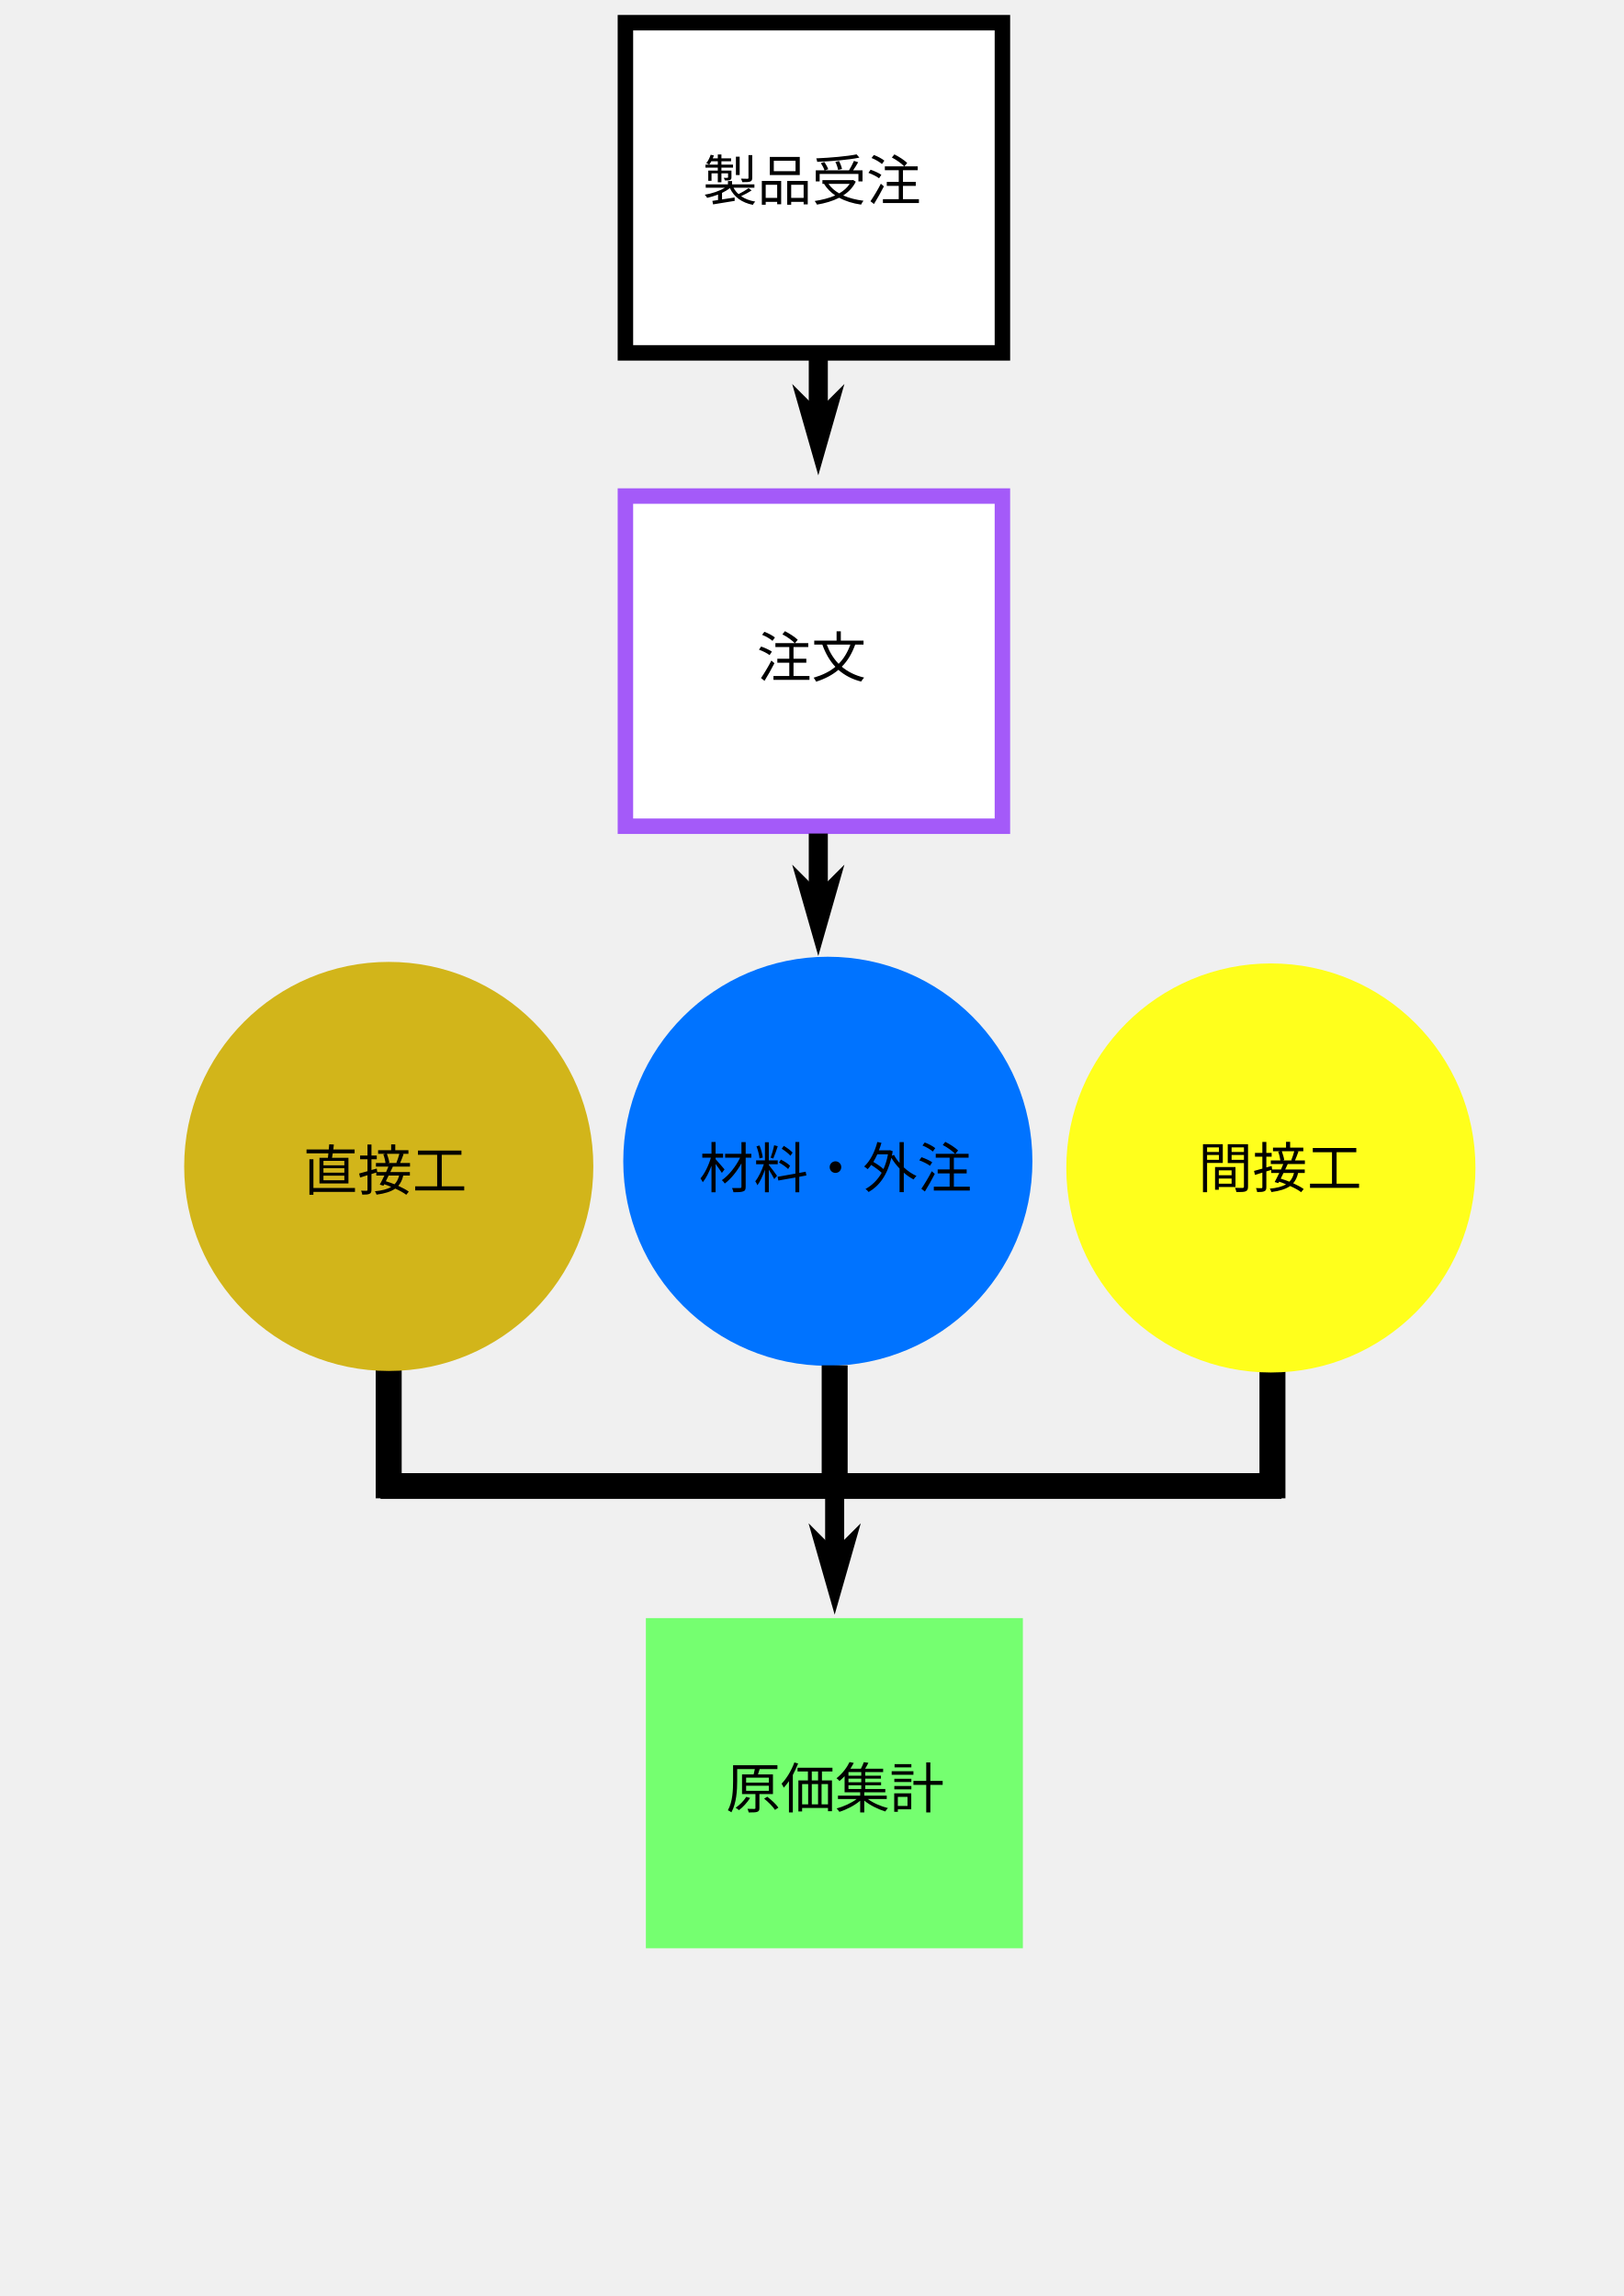
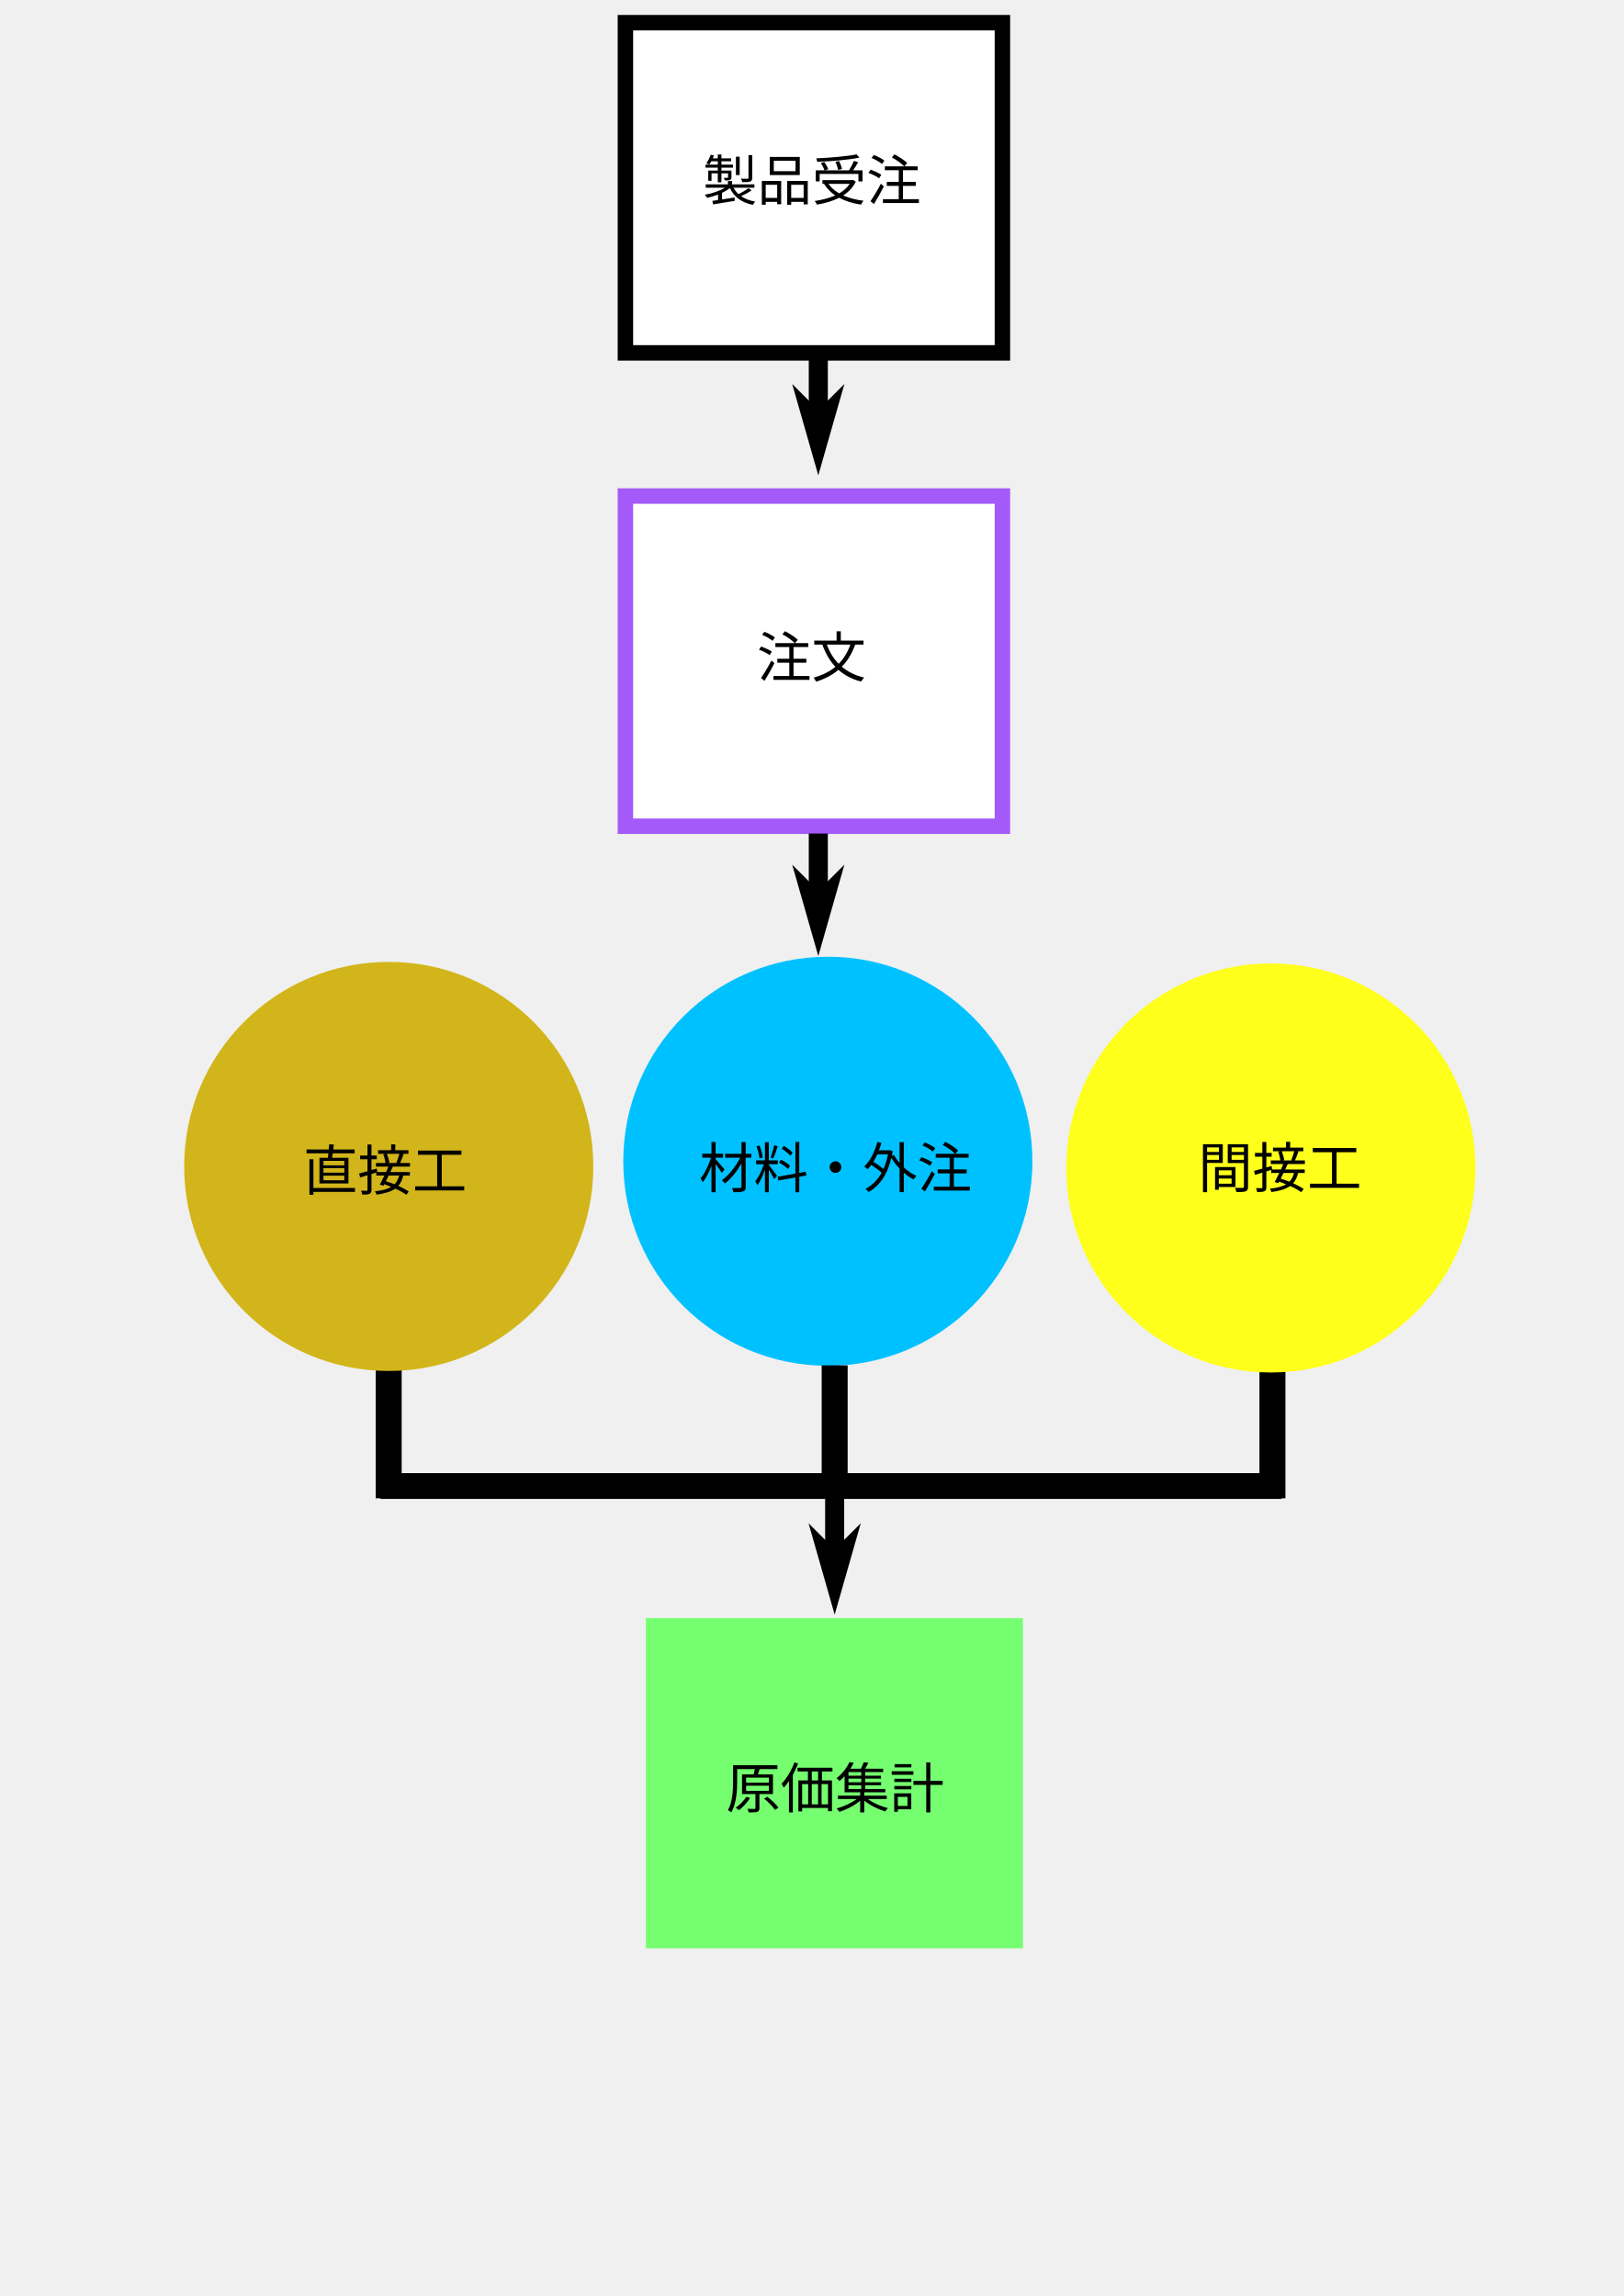
<svg xmlns="http://www.w3.org/2000/svg" xmlns:ns1="http://www.openswatchbook.org/uri/2009/osb" xmlns:xlink="http://www.w3.org/1999/xlink" width="210mm" height="297mm" viewBox="0 0 210 297" version="1.1" id="svg8">
  <defs id="defs2">
    <marker orient="auto" refY="0.0" refX="0.0" id="Arrow1Lstart" style="overflow:visible">
      <path id="path2520" d="M 0.0,0.0 L 5.0,-5.0 L -12.5,0.0 L 5.0,5.0 L 0.0,0.0 z " style="fill-rule:evenodd;stroke:#000000;stroke-width:1pt;stroke-opacity:1;fill:#000000;fill-opacity:1" transform="scale(0.8) translate(12.5,0)" />
    </marker>
    <linearGradient id="linearGradient2504" ns1:paint="solid">
      <stop style="stop-color:#ffffff;stop-opacity:1;" offset="0" id="stop2502" />
    </linearGradient>
    <linearGradient id="linearGradient1018" ns1:paint="solid">
      <stop style="stop-color:#d2b51a;stop-opacity:1;" offset="0" id="stop1016" />
    </linearGradient>
    <linearGradient xlink:href="#linearGradient1018" id="linearGradient1020" x1="18.899" y1="167.354" x2="71.815" y2="167.354" gradientUnits="userSpaceOnUse" gradientTransform="translate(4.921558,-16.47046)" />
    <marker orient="auto" refY="0" refX="0" id="Arrow1Lstart-9" style="overflow:visible">
      <path id="path2520-9" d="M 0,0 5,-5 -12.5,0 5,5 Z" style="fill:#000000;fill-opacity:1;fill-rule:evenodd;stroke:#000000;stroke-width:1pt;stroke-opacity:1" transform="matrix(0.8,0,0,0.8,10,0)" />
    </marker>
    <marker orient="auto" refY="0" refX="0" id="Arrow1Lstart-1" style="overflow:visible">
      <path id="path2520-8" d="M 0,0 5,-5 -12.5,0 5,5 Z" style="fill:#000000;fill-opacity:1;fill-rule:evenodd;stroke:#000000;stroke-width:1pt;stroke-opacity:1" transform="matrix(0.8,0,0,0.8,10,0)" />
    </marker>
    <marker orient="auto" refY="0" refX="0" id="Arrow1Lstart-1-2" style="overflow:visible">
      <path id="path2520-8-7" d="M 0,0 5,-5 -12.5,0 5,5 Z" style="fill:#000000;fill-opacity:1;fill-rule:evenodd;stroke:#000000;stroke-width:1pt;stroke-opacity:1" transform="matrix(0.8,0,0,0.8,10,0)" />
    </marker>
    <marker orient="auto" refY="0" refX="0" id="Arrow1Lstart-1-2-0" style="overflow:visible">
      <path id="path2520-8-7-6" d="M 0,0 5,-5 -12.5,0 5,5 Z" style="fill:#000000;fill-opacity:1;fill-rule:evenodd;stroke:#000000;stroke-width:1pt;stroke-opacity:1" transform="matrix(0.8,0,0,0.8,10,0)" />
    </marker>
  </defs>
  <g id="layer1">
    <path style="fill:none;stroke:#000000;stroke-width:3.359;stroke-linecap:butt;stroke-linejoin:miter;stroke-miterlimit:4;stroke-dasharray:none;stroke-opacity:1" d="M 50.271,176.615 V 193.812" id="path3389-9-5-5" />
    <rect style="fill:#ffffff;fill-opacity:1;stroke:#a45af9;stroke-width:2;stroke-miterlimit:4;stroke-dasharray:none;stroke-opacity:1;paint-order:fill markers stroke" id="rect884-0" width="48.759" height="42.711" x="80.887" y="64.167" />
    <text xml:space="preserve" style="font-style:normal;font-weight:normal;font-size:10.583px;line-height:1.25;font-family:sans-serif;letter-spacing:0px;word-spacing:0px;fill:#000000;fill-opacity:1;stroke:none;stroke-width:0.265" x="97.896" y="87.601" id="text819">
      <tspan id="tspan817" x="97.896" y="87.601" style="font-size:7.056px;stroke-width:0.265">注文</tspan>
    </text>
    <path style="fill:none;stroke:#000000;stroke-width:3.359;stroke-linecap:butt;stroke-linejoin:miter;stroke-miterlimit:4;stroke-dasharray:none;stroke-opacity:1" d="M 164.571,176.615 V 193.812" id="path3389-9-5-5-3" />
    <circle style="fill:#ffff1c;fill-opacity:1;stroke-width:0.265;paint-order:fill markers stroke" id="path815-2" cx="164.367" cy="151.082" r="26.458" />
    <text xml:space="preserve" style="font-style:normal;font-weight:normal;font-size:10.583px;line-height:1.25;font-family:sans-serif;letter-spacing:0px;word-spacing:0px;fill:#000000;fill-opacity:1;stroke:none;stroke-width:0.265" x="154.944" y="153.636" id="text852">
      <tspan id="tspan850" x="154.944" y="153.636" style="font-size:7.056px;stroke-width:0.265">間接工</tspan>
    </text>
    <circle style="fill:url(#linearGradient1020);fill-opacity:1;stroke:none;stroke-width:0.265;stroke-opacity:1;paint-order:fill markers stroke" id="path815-2-2" cx="50.279" cy="150.884" r="26.458" />
    <text xml:space="preserve" style="font-style:normal;font-weight:normal;font-size:10.583px;line-height:1.25;font-family:sans-serif;letter-spacing:0px;word-spacing:0px;fill:#000000;fill-opacity:1;stroke:none;stroke-width:0.265" x="39.207" y="153.972" id="text848">
      <tspan id="tspan846" x="39.207" y="153.972" style="font-size:7.056px;stroke-width:0.265">直接工</tspan>
    </text>
-     <circle style="fill:#0073ff;fill-opacity:1;stroke-width:0.265;paint-order:fill markers stroke" id="path815-2-5" cx="107.067" cy="150.216" r="26.458" />
+     <circle style="fill:#00c1ff;fill-opacity:1;stroke-width:0.265;paint-order:fill markers stroke" id="path815-2-5" cx="107.067" cy="150.216" r="26.458" />
    <text xml:space="preserve" style="font-style:normal;font-weight:normal;font-size:10.583px;line-height:1.25;font-family:sans-serif;letter-spacing:0px;word-spacing:0px;fill:#000000;fill-opacity:1;stroke:none;stroke-width:0.265" x="90.409" y="153.663" id="text819-1">
      <tspan id="tspan817-4" x="90.409" y="153.663" style="font-size:7.056px;stroke-width:0.265">材料・外注</tspan>
    </text>
    <rect style="fill:#ffffff;fill-opacity:1;stroke:#000000;stroke-width:2;stroke-miterlimit:4;stroke-dasharray:none;stroke-opacity:1;paint-order:fill markers stroke" id="rect884" width="48.759" height="42.711" x="80.887" y="2.935" />
    <text xml:space="preserve" style="font-style:normal;font-weight:normal;font-size:10.583px;line-height:1.25;font-family:sans-serif;letter-spacing:0px;word-spacing:0px;fill:#000000;fill-opacity:1;stroke:none;stroke-width:0.265" x="90.882" y="25.922" id="text819-13">
      <tspan id="tspan817-8" x="90.882" y="25.922" style="font-size:7.056px;stroke-width:0.265">製品受注</tspan>
    </text>
    <rect style="fill:#75ff70;fill-opacity:1;stroke-width:0.265;paint-order:fill markers stroke" id="rect884-0-8" width="48.759" height="42.711" x="83.533" y="209.31" />
    <text xml:space="preserve" style="font-style:normal;font-weight:normal;font-size:10.583px;line-height:1.25;font-family:sans-serif;letter-spacing:0px;word-spacing:0px;fill:#000000;fill-opacity:1;stroke:none;stroke-width:0.265" x="93.892" y="233.887" id="text819-16">
      <tspan id="tspan817-0" x="93.892" y="233.887" style="font-size:7.056px;stroke-width:0.265">原価集計</tspan>
    </text>
    <g id="g3822" transform="translate(52.91667,-17.19792)">
      <path id="path3389" d="m 52.917,62.844 v 9.26" style="fill:none;stroke:#000000;stroke-width:2.465;stroke-linecap:butt;stroke-linejoin:miter;stroke-miterlimit:4;stroke-dasharray:none;stroke-opacity:1" />
      <path id="path3488" d="M 52.917,77.396 V 72.104" style="fill:none;stroke:#000000;stroke-width:0.665;stroke-linecap:butt;stroke-linejoin:miter;stroke-miterlimit:4;stroke-dasharray:none;stroke-opacity:1;marker-start:url(#Arrow1Lstart)" />
    </g>
    <g id="g3822-6" transform="translate(52.91667,44.97917)">
      <path id="path3389-9" d="m 52.917,62.844 v 9.26" style="fill:none;stroke:#000000;stroke-width:2.465;stroke-linecap:butt;stroke-linejoin:miter;stroke-miterlimit:4;stroke-dasharray:none;stroke-opacity:1" />
      <path id="path3488-2" d="M 52.917,77.396 V 72.104" style="fill:none;stroke:#000000;stroke-width:0.665;stroke-linecap:butt;stroke-linejoin:miter;stroke-miterlimit:4;stroke-dasharray:none;stroke-opacity:1;marker-start:url(#Arrow1Lstart-1)" />
    </g>
    <g id="g3822-6-0" transform="translate(55.03333,130.175)">
      <path id="path3389-9-5" d="m 52.917,62.844 v 9.26" style="fill:none;stroke:#000000;stroke-width:2.465;stroke-linecap:butt;stroke-linejoin:miter;stroke-miterlimit:4;stroke-dasharray:none;stroke-opacity:1" />
      <path id="path3488-2-3" d="M 52.917,77.396 V 72.104" style="fill:none;stroke:#000000;stroke-width:0.665;stroke-linecap:butt;stroke-linejoin:miter;stroke-miterlimit:4;stroke-dasharray:none;stroke-opacity:1;marker-start:url(#Arrow1Lstart-1-2)" />
    </g>
    <path style="fill:none;stroke:#000000;stroke-width:3.359;stroke-linecap:butt;stroke-linejoin:miter;stroke-miterlimit:4;stroke-dasharray:none;stroke-opacity:1" d="M 107.95,176.615 V 193.812" id="path3389-9-5-5-2" />
    <path style="fill:none;stroke:#000000;stroke-width:3.334;stroke-linecap:butt;stroke-linejoin:miter;stroke-miterlimit:4;stroke-dasharray:none;stroke-opacity:1" d="M 165.744,192.225 H 49.213" id="path3389-9-5-5-2-6" />
  </g>
</svg>
